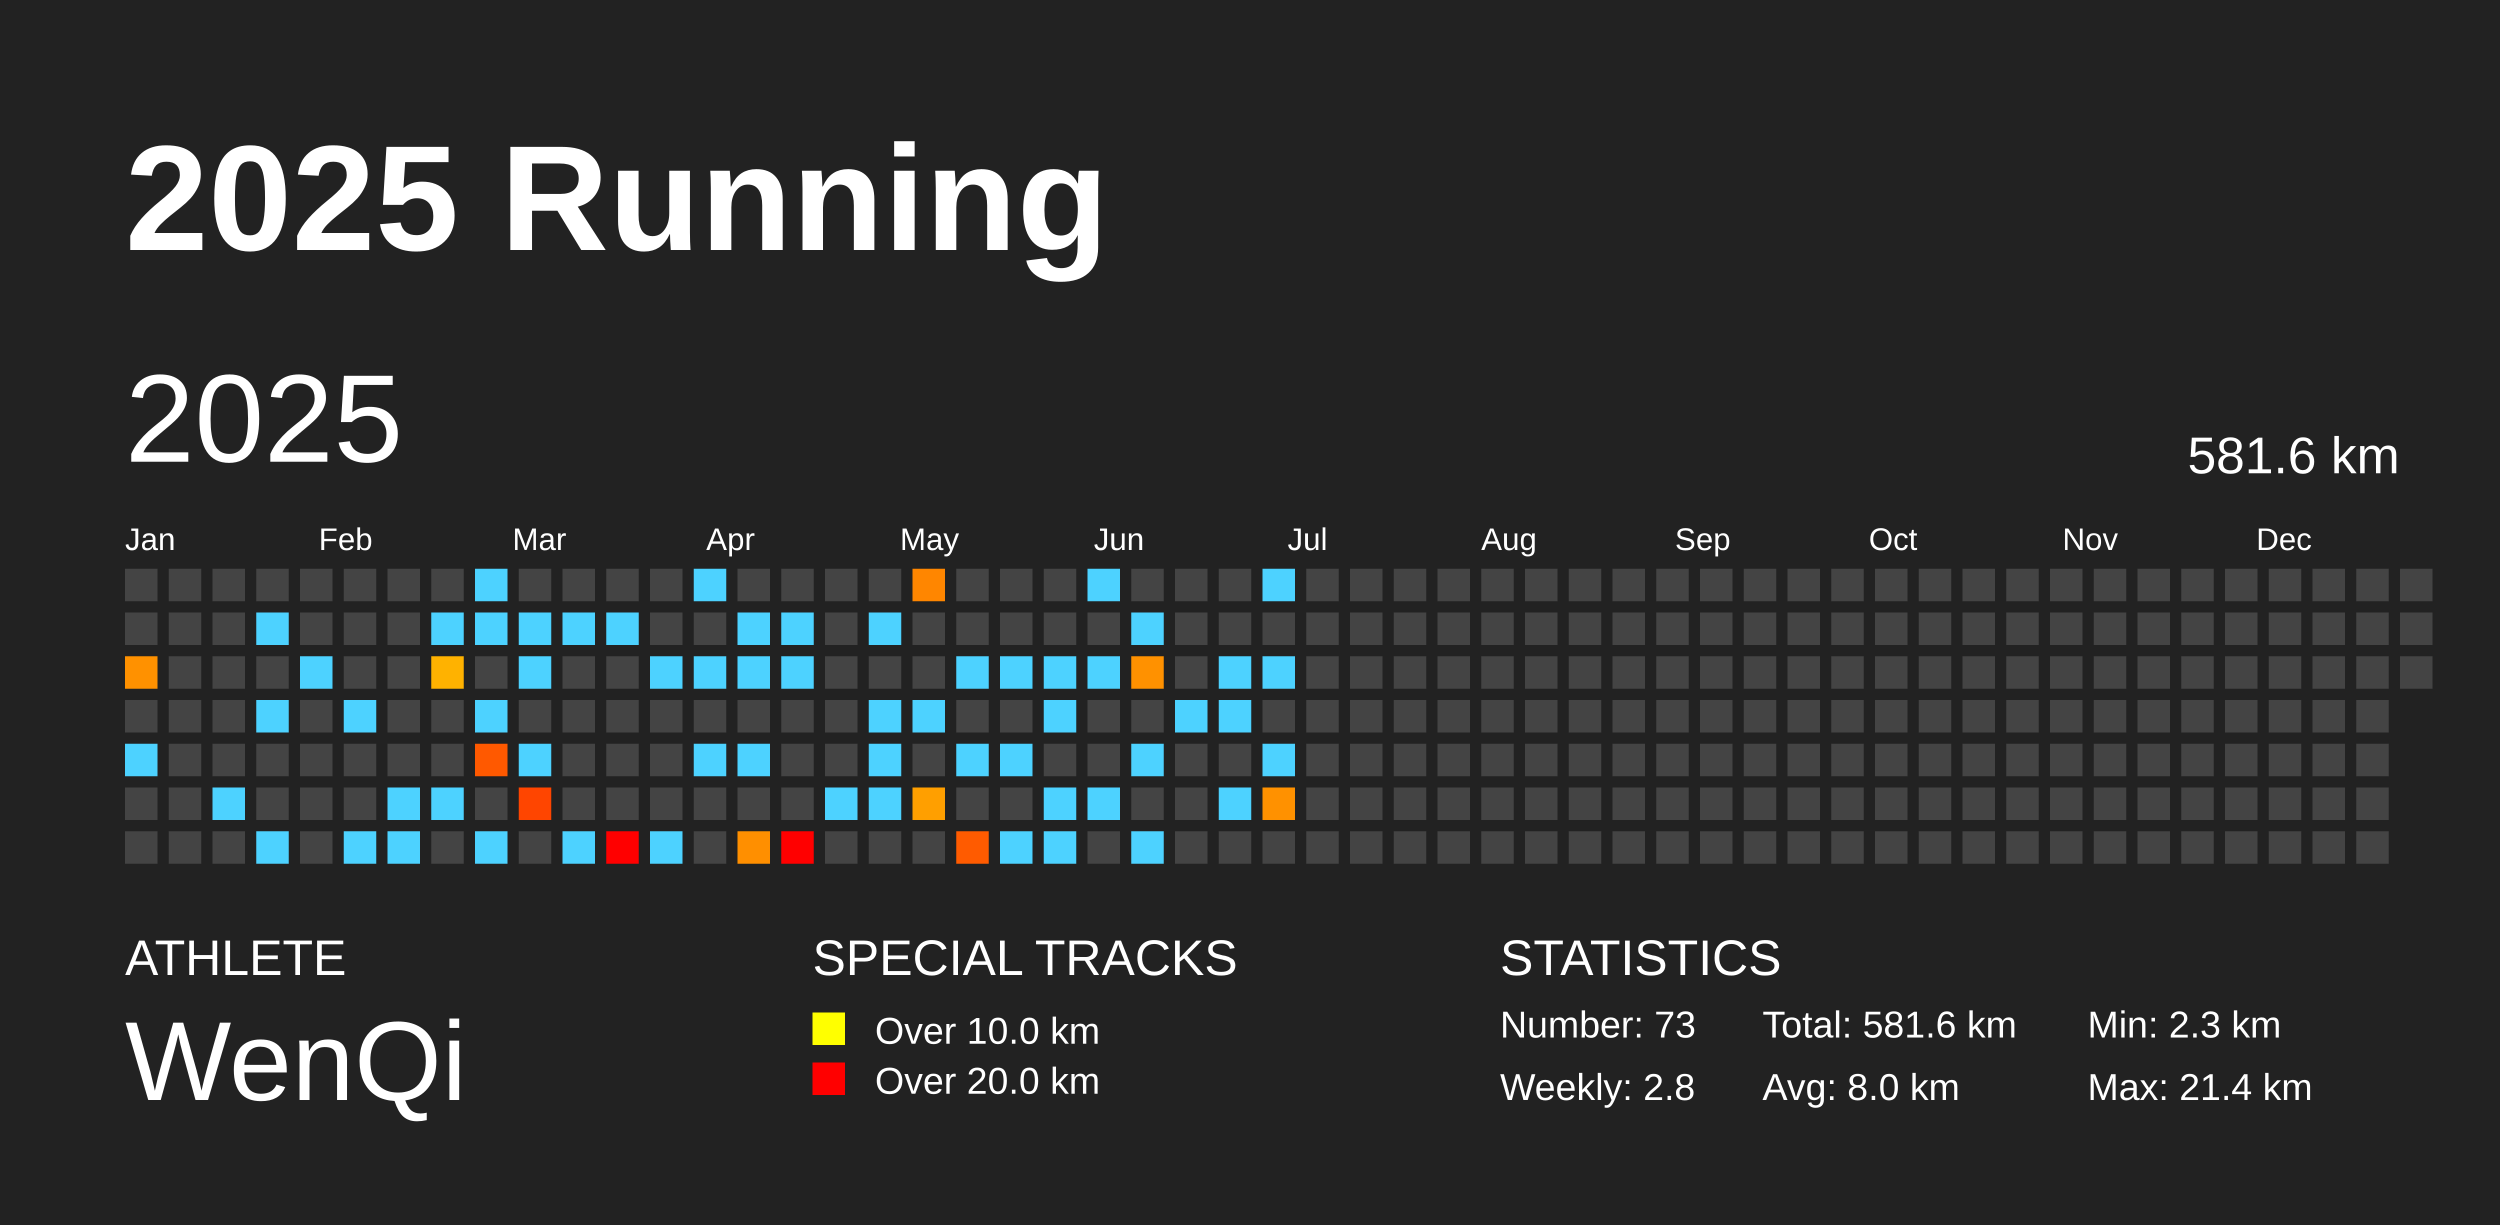
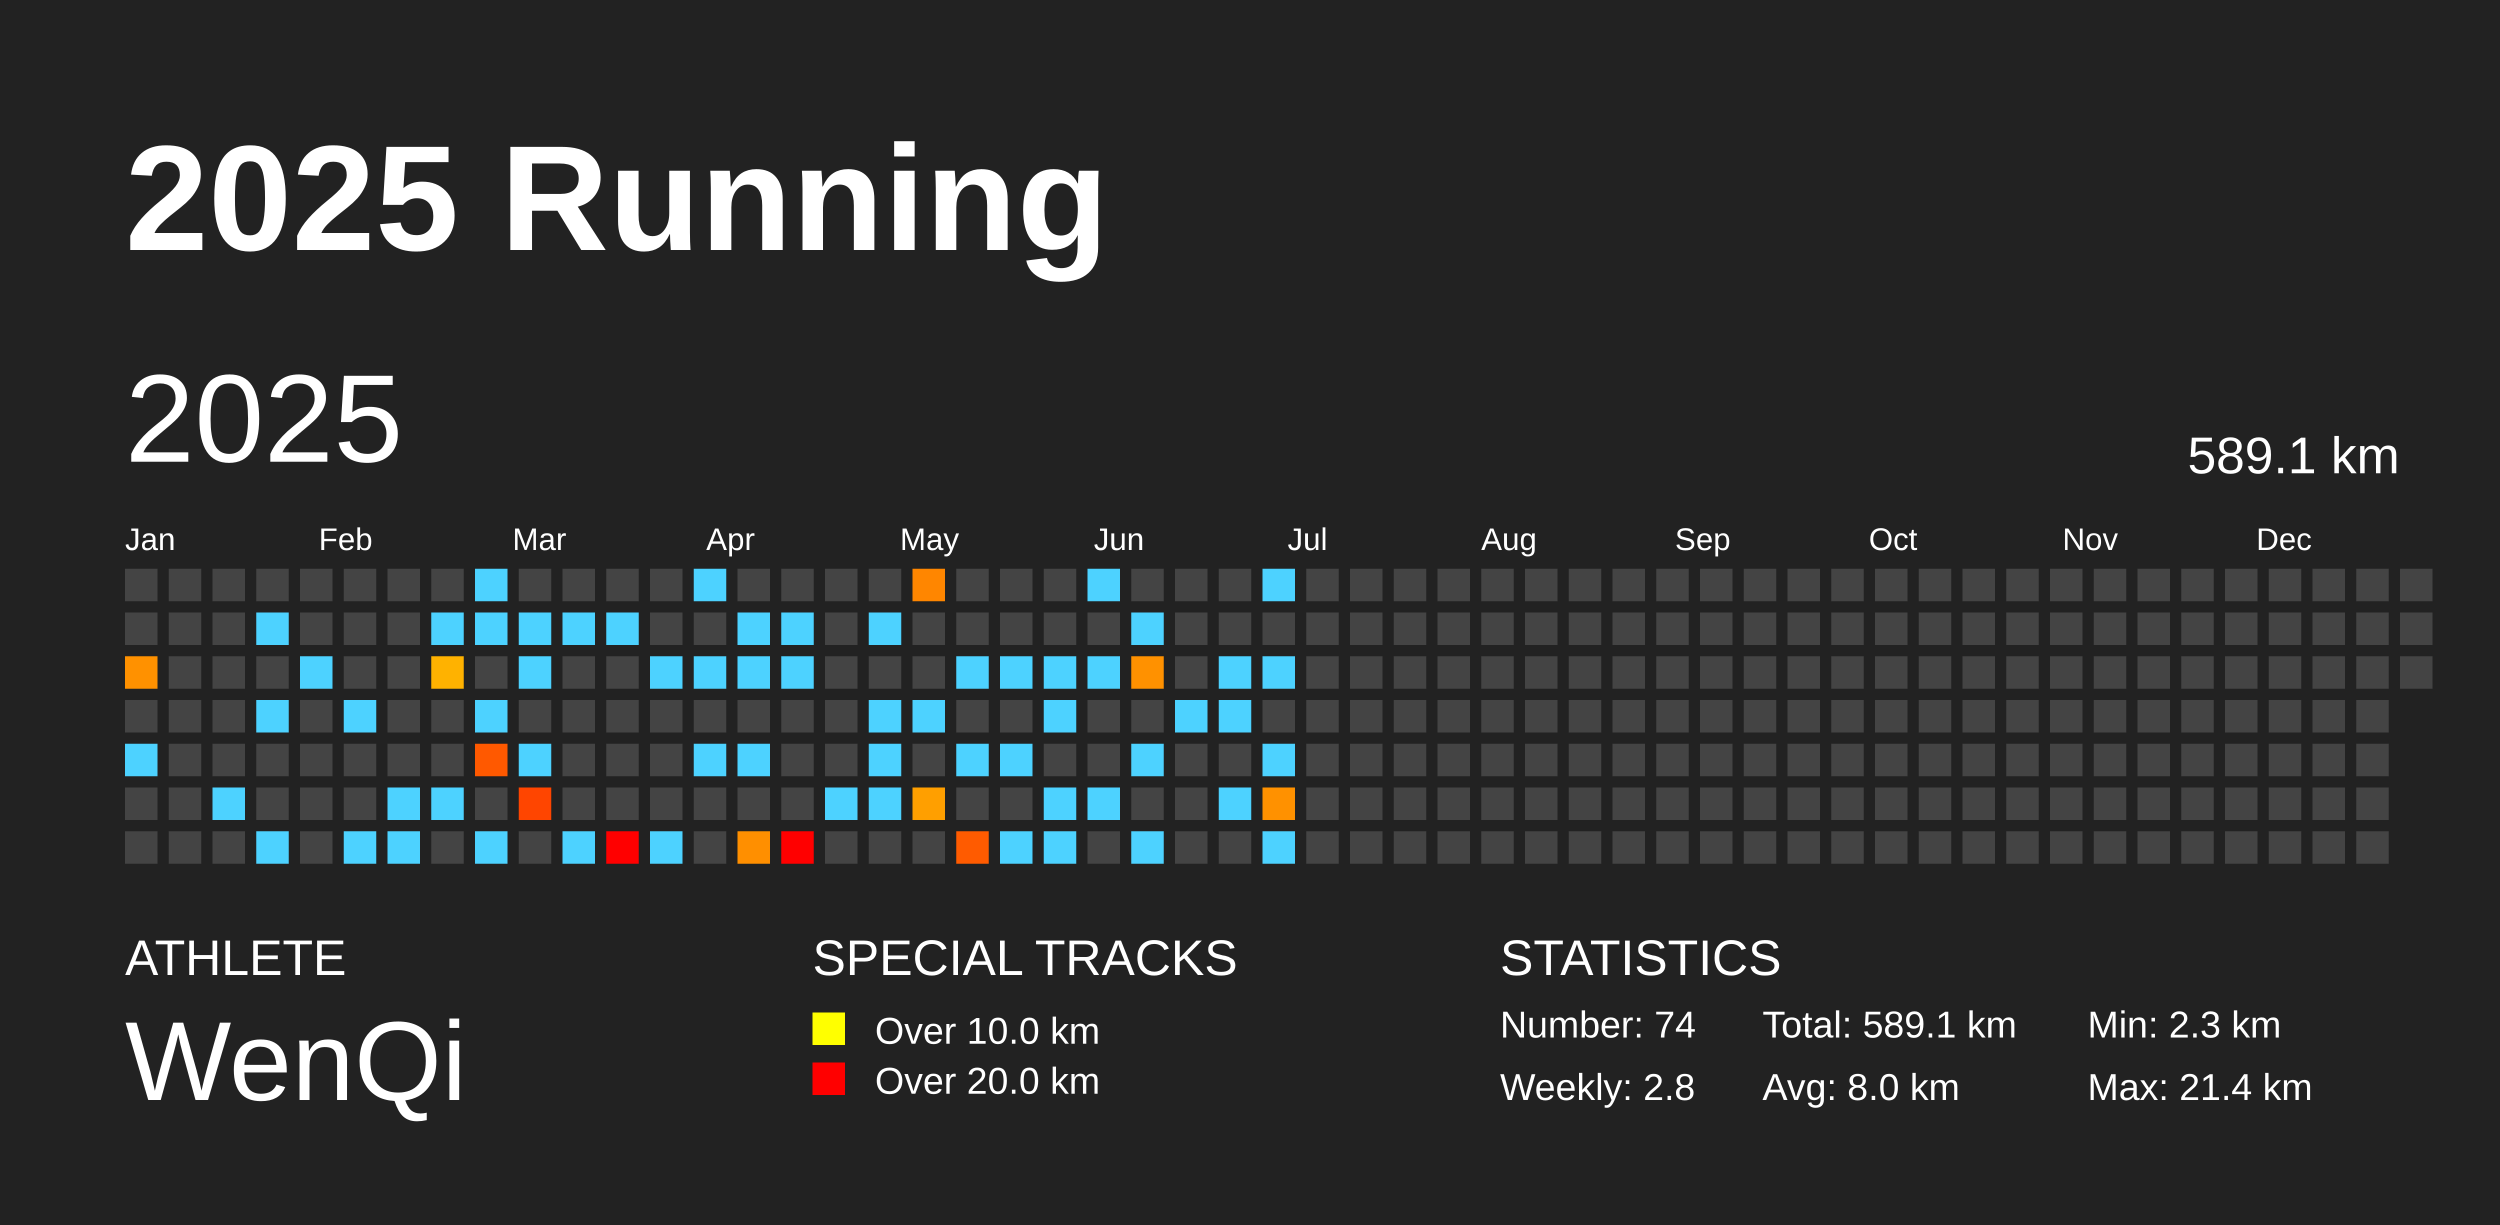
<svg xmlns="http://www.w3.org/2000/svg" baseProfile="full" height="98mm" version="1.1" viewBox="0,0,200,98" width="200mm">
  <defs />
  <rect fill="#222222" height="98" width="200" x="0" y="0" />
  <text fill="#FFFFFF" style="font-size:12px; font-family:Arial; font-weight:bold;" x="10" y="20">2025 Running</text>
  <text fill="#FFFFFF" style="font-size:4px; font-family:Arial" x="10" y="78">ATHLETE</text>
  <text fill="#FFFFFF" style="font-size:9px; font-family:Arial" x="10" y="88">WenQi</text>
  <text fill="#FFFFFF" style="font-size:4px; font-family:Arial" x="65" y="78">SPECIAL TRACKS</text>
  <rect fill="yellow" height="2.6" width="2.6" x="65" y="81" />
  <text fill="#FFFFFF" style="font-size:3px; font-family:Arial" x="70" y="83.5">Over 10.0 km</text>
  <rect fill="red" height="2.6" width="2.6" x="65" y="85" />
  <text fill="#FFFFFF" style="font-size:3px; font-family:Arial" x="70" y="87.5">Over 20.0 km</text>
  <text fill="#FFFFFF" style="font-size:4px; font-family:Arial" x="120" y="78">STATISTICS</text>
-   <text fill="#FFFFFF" style="font-size:3px; font-family:Arial" x="120" y="83">Number: 73</text>
+   <text fill="#FFFFFF" style="font-size:3px; font-family:Arial" x="120" y="83">Number: 74</text>
  <text fill="#FFFFFF" style="font-size:3px; font-family:Arial" x="120" y="88">Weekly: 2.8</text>
-   <text fill="#FFFFFF" style="font-size:3px; font-family:Arial" x="141" y="83">Total: 581.6 km</text>
+   <text fill="#FFFFFF" style="font-size:3px; font-family:Arial" x="141" y="83">Total: 589.1 km</text>
  <text fill="#FFFFFF" style="font-size:3px; font-family:Arial" x="141" y="88">Avg: 8.0 km</text>
  <text fill="#FFFFFF" style="font-size:3px; font-family:Arial" x="167" y="83">Min: 2.3 km</text>
  <text fill="#FFFFFF" style="font-size:3px; font-family:Arial" x="167" y="88">Max: 21.4 km</text>
  <text dominant-baseline="hanging" fill="#FFFFFF" style="font-size:10.0px; font-family:Arial;" x="10" y="30">2025</text>
-   <text dominant-baseline="hanging" fill="#FFFFFF" style="font-size:4.125px; font-family:Arial;" x="175" y="35">581.6 km</text>
+   <text dominant-baseline="hanging" fill="#FFFFFF" style="font-size:4.125px; font-family:Arial;" x="175" y="35">589.1 km</text>
  <text fill="#FFFFFF" style="font-size:2.5px; font-family:Arial" x="10.0" y="44">Jan</text>
  <text fill="#FFFFFF" style="font-size:2.5px; font-family:Arial" x="25.5" y="44">Feb</text>
  <text fill="#FFFFFF" style="font-size:2.5px; font-family:Arial" x="41.0" y="44">Mar</text>
  <text fill="#FFFFFF" style="font-size:2.5px; font-family:Arial" x="56.5" y="44">Apr</text>
  <text fill="#FFFFFF" style="font-size:2.5px; font-family:Arial" x="72.0" y="44">May</text>
  <text fill="#FFFFFF" style="font-size:2.5px; font-family:Arial" x="87.5" y="44">Jun</text>
  <text fill="#FFFFFF" style="font-size:2.5px; font-family:Arial" x="103.0" y="44">Jul</text>
  <text fill="#FFFFFF" style="font-size:2.5px; font-family:Arial" x="118.5" y="44">Aug</text>
  <text fill="#FFFFFF" style="font-size:2.5px; font-family:Arial" x="134.0" y="44">Sep</text>
  <text fill="#FFFFFF" style="font-size:2.5px; font-family:Arial" x="149.5" y="44">Oct</text>
  <text fill="#FFFFFF" style="font-size:2.5px; font-family:Arial" x="165.0" y="44">Nov</text>
  <text fill="#FFFFFF" style="font-size:2.5px; font-family:Arial" x="180.5" y="44">Dec</text>
  <rect fill="#444444" height="2.6" width="2.6" x="10.0" y="45.5" />
  <rect fill="#444444" height="2.6" width="2.6" x="10.0" y="49.0" />
  <rect fill="#ff9100" height="2.6" width="2.6" x="10.0" y="52.5" />
  <rect fill="#444444" height="2.6" width="2.6" x="10.0" y="56.0" />
  <rect fill="#4dd2ff" height="2.6" width="2.6" x="10.0" y="59.5" />
  <rect fill="#444444" height="2.6" width="2.6" x="10.0" y="63.0" />
  <rect fill="#444444" height="2.6" width="2.6" x="10.0" y="66.5" />
  <rect fill="#444444" height="2.6" width="2.6" x="13.5" y="45.5" />
  <rect fill="#444444" height="2.6" width="2.6" x="13.5" y="49.0" />
  <rect fill="#444444" height="2.6" width="2.6" x="13.5" y="52.5" />
  <rect fill="#444444" height="2.6" width="2.6" x="13.5" y="56.0" />
  <rect fill="#444444" height="2.6" width="2.6" x="13.5" y="59.5" />
  <rect fill="#444444" height="2.6" width="2.6" x="13.5" y="63.0" />
  <rect fill="#444444" height="2.6" width="2.6" x="13.5" y="66.5" />
  <rect fill="#444444" height="2.6" width="2.6" x="17.0" y="45.5" />
  <rect fill="#444444" height="2.6" width="2.6" x="17.0" y="49.0" />
  <rect fill="#444444" height="2.6" width="2.6" x="17.0" y="52.5" />
  <rect fill="#444444" height="2.6" width="2.6" x="17.0" y="56.0" />
  <rect fill="#444444" height="2.6" width="2.6" x="17.0" y="59.5" />
  <rect fill="#4dd2ff" height="2.6" width="2.6" x="17.0" y="63.0" />
  <rect fill="#444444" height="2.6" width="2.6" x="17.0" y="66.5" />
  <rect fill="#444444" height="2.6" width="2.6" x="20.5" y="45.5" />
  <rect fill="#4dd2ff" height="2.6" width="2.6" x="20.5" y="49.0" />
  <rect fill="#444444" height="2.6" width="2.6" x="20.5" y="52.5" />
  <rect fill="#4dd2ff" height="2.6" width="2.6" x="20.5" y="56.0" />
  <rect fill="#444444" height="2.6" width="2.6" x="20.5" y="59.5" />
  <rect fill="#444444" height="2.6" width="2.6" x="20.5" y="63.0" />
  <rect fill="#4dd2ff" height="2.6" width="2.6" x="20.5" y="66.5" />
  <rect fill="#444444" height="2.6" width="2.6" x="24.0" y="45.5" />
  <rect fill="#444444" height="2.6" width="2.6" x="24.0" y="49.0" />
  <rect fill="#4dd2ff" height="2.6" width="2.6" x="24.0" y="52.5" />
  <rect fill="#444444" height="2.6" width="2.6" x="24.0" y="56.0" />
  <rect fill="#444444" height="2.6" width="2.6" x="24.0" y="59.5" />
  <rect fill="#444444" height="2.6" width="2.6" x="24.0" y="63.0" />
  <rect fill="#444444" height="2.6" width="2.6" x="24.0" y="66.5" />
  <rect fill="#444444" height="2.6" width="2.6" x="27.5" y="45.5" />
  <rect fill="#444444" height="2.6" width="2.6" x="27.5" y="49.0" />
  <rect fill="#444444" height="2.6" width="2.6" x="27.5" y="52.5" />
  <rect fill="#4dd2ff" height="2.6" width="2.6" x="27.5" y="56.0" />
  <rect fill="#444444" height="2.6" width="2.6" x="27.5" y="59.5" />
  <rect fill="#444444" height="2.6" width="2.6" x="27.5" y="63.0" />
  <rect fill="#4dd2ff" height="2.6" width="2.6" x="27.5" y="66.5" />
  <rect fill="#444444" height="2.6" width="2.6" x="31.0" y="45.5" />
  <rect fill="#444444" height="2.6" width="2.6" x="31.0" y="49.0" />
  <rect fill="#444444" height="2.6" width="2.6" x="31.0" y="52.5" />
  <rect fill="#444444" height="2.6" width="2.6" x="31.0" y="56.0" />
  <rect fill="#444444" height="2.6" width="2.6" x="31.0" y="59.5" />
  <rect fill="#4dd2ff" height="2.6" width="2.6" x="31.0" y="63.0" />
  <rect fill="#4dd2ff" height="2.6" width="2.6" x="31.0" y="66.5" />
  <rect fill="#444444" height="2.6" width="2.6" x="34.5" y="45.5" />
  <rect fill="#4dd2ff" height="2.6" width="2.6" x="34.5" y="49.0" />
  <rect fill="#ffb200" height="2.6" width="2.6" x="34.5" y="52.5" />
  <rect fill="#444444" height="2.6" width="2.6" x="34.5" y="56.0" />
  <rect fill="#444444" height="2.6" width="2.6" x="34.5" y="59.5" />
  <rect fill="#4dd2ff" height="2.6" width="2.6" x="34.5" y="63.0" />
  <rect fill="#444444" height="2.6" width="2.6" x="34.5" y="66.5" />
  <rect fill="#4dd2ff" height="2.6" width="2.6" x="38.0" y="45.5" />
  <rect fill="#4dd2ff" height="2.6" width="2.6" x="38.0" y="49.0" />
  <rect fill="#444444" height="2.6" width="2.6" x="38.0" y="52.5" />
  <rect fill="#4dd2ff" height="2.6" width="2.6" x="38.0" y="56.0" />
  <rect fill="#ff5900" height="2.6" width="2.6" x="38.0" y="59.5" />
  <rect fill="#444444" height="2.6" width="2.6" x="38.0" y="63.0" />
  <rect fill="#4dd2ff" height="2.6" width="2.6" x="38.0" y="66.5" />
  <rect fill="#444444" height="2.6" width="2.6" x="41.5" y="45.5" />
  <rect fill="#4dd2ff" height="2.6" width="2.6" x="41.5" y="49.0" />
  <rect fill="#4dd2ff" height="2.6" width="2.6" x="41.5" y="52.5" />
  <rect fill="#444444" height="2.6" width="2.6" x="41.5" y="56.0" />
  <rect fill="#4dd2ff" height="2.6" width="2.6" x="41.5" y="59.5" />
  <rect fill="#ff4500" height="2.6" width="2.6" x="41.5" y="63.0" />
  <rect fill="#444444" height="2.6" width="2.6" x="41.5" y="66.5" />
  <rect fill="#444444" height="2.6" width="2.6" x="45.0" y="45.5" />
  <rect fill="#4dd2ff" height="2.6" width="2.6" x="45.0" y="49.0" />
  <rect fill="#444444" height="2.6" width="2.6" x="45.0" y="52.5" />
  <rect fill="#444444" height="2.6" width="2.6" x="45.0" y="56.0" />
  <rect fill="#444444" height="2.6" width="2.6" x="45.0" y="59.5" />
  <rect fill="#444444" height="2.6" width="2.6" x="45.0" y="63.0" />
  <rect fill="#4dd2ff" height="2.6" width="2.6" x="45.0" y="66.5" />
  <rect fill="#444444" height="2.6" width="2.6" x="48.5" y="45.5" />
  <rect fill="#4dd2ff" height="2.6" width="2.6" x="48.5" y="49.0" />
  <rect fill="#444444" height="2.6" width="2.6" x="48.5" y="52.5" />
  <rect fill="#444444" height="2.6" width="2.6" x="48.5" y="56.0" />
  <rect fill="#444444" height="2.6" width="2.6" x="48.5" y="59.5" />
  <rect fill="#444444" height="2.6" width="2.6" x="48.5" y="63.0" />
  <rect fill="red" height="2.6" width="2.6" x="48.5" y="66.5" />
  <rect fill="#444444" height="2.6" width="2.6" x="52.0" y="45.5" />
  <rect fill="#444444" height="2.6" width="2.6" x="52.0" y="49.0" />
  <rect fill="#4dd2ff" height="2.6" width="2.6" x="52.0" y="52.5" />
  <rect fill="#444444" height="2.6" width="2.6" x="52.0" y="56.0" />
  <rect fill="#444444" height="2.6" width="2.6" x="52.0" y="59.5" />
  <rect fill="#444444" height="2.6" width="2.6" x="52.0" y="63.0" />
  <rect fill="#4dd2ff" height="2.6" width="2.6" x="52.0" y="66.5" />
  <rect fill="#4dd2ff" height="2.6" width="2.6" x="55.5" y="45.5" />
  <rect fill="#444444" height="2.6" width="2.6" x="55.5" y="49.0" />
  <rect fill="#4dd2ff" height="2.6" width="2.6" x="55.5" y="52.5" />
  <rect fill="#444444" height="2.6" width="2.6" x="55.5" y="56.0" />
  <rect fill="#4dd2ff" height="2.6" width="2.6" x="55.5" y="59.5" />
  <rect fill="#444444" height="2.6" width="2.6" x="55.5" y="63.0" />
  <rect fill="#444444" height="2.6" width="2.6" x="55.5" y="66.5" />
  <rect fill="#444444" height="2.6" width="2.6" x="59.0" y="45.5" />
  <rect fill="#4dd2ff" height="2.6" width="2.6" x="59.0" y="49.0" />
  <rect fill="#4dd2ff" height="2.6" width="2.6" x="59.0" y="52.5" />
  <rect fill="#444444" height="2.6" width="2.6" x="59.0" y="56.0" />
  <rect fill="#4dd2ff" height="2.6" width="2.6" x="59.0" y="59.5" />
  <rect fill="#444444" height="2.6" width="2.6" x="59.0" y="63.0" />
  <rect fill="#ff8f00" height="2.6" width="2.6" x="59.0" y="66.5" />
  <rect fill="#444444" height="2.6" width="2.6" x="62.5" y="45.5" />
  <rect fill="#4dd2ff" height="2.6" width="2.6" x="62.5" y="49.0" />
  <rect fill="#4dd2ff" height="2.6" width="2.6" x="62.5" y="52.5" />
  <rect fill="#444444" height="2.6" width="2.6" x="62.5" y="56.0" />
  <rect fill="#444444" height="2.6" width="2.6" x="62.5" y="59.5" />
  <rect fill="#444444" height="2.6" width="2.6" x="62.5" y="63.0" />
  <rect fill="red" height="2.6" width="2.6" x="62.5" y="66.5" />
  <rect fill="#444444" height="2.6" width="2.6" x="66.0" y="45.5" />
  <rect fill="#444444" height="2.6" width="2.6" x="66.0" y="49.0" />
  <rect fill="#444444" height="2.6" width="2.6" x="66.0" y="52.5" />
  <rect fill="#444444" height="2.6" width="2.6" x="66.0" y="56.0" />
  <rect fill="#444444" height="2.6" width="2.6" x="66.0" y="59.5" />
  <rect fill="#4dd2ff" height="2.6" width="2.6" x="66.0" y="63.0" />
  <rect fill="#444444" height="2.6" width="2.6" x="66.0" y="66.5" />
  <rect fill="#444444" height="2.6" width="2.6" x="69.5" y="45.5" />
  <rect fill="#4dd2ff" height="2.6" width="2.6" x="69.5" y="49.0" />
  <rect fill="#444444" height="2.6" width="2.6" x="69.5" y="52.5" />
  <rect fill="#4dd2ff" height="2.6" width="2.6" x="69.5" y="56.0" />
  <rect fill="#4dd2ff" height="2.6" width="2.6" x="69.5" y="59.5" />
  <rect fill="#4dd2ff" height="2.6" width="2.6" x="69.5" y="63.0" />
  <rect fill="#444444" height="2.6" width="2.6" x="69.5" y="66.5" />
  <rect fill="#ff8600" height="2.6" width="2.6" x="73.0" y="45.5" />
  <rect fill="#444444" height="2.6" width="2.6" x="73.0" y="49.0" />
  <rect fill="#444444" height="2.6" width="2.6" x="73.0" y="52.5" />
  <rect fill="#4dd2ff" height="2.6" width="2.6" x="73.0" y="56.0" />
  <rect fill="#444444" height="2.6" width="2.6" x="73.0" y="59.5" />
  <rect fill="#ff9f00" height="2.6" width="2.6" x="73.0" y="63.0" />
  <rect fill="#444444" height="2.6" width="2.6" x="73.0" y="66.5" />
  <rect fill="#444444" height="2.6" width="2.6" x="76.5" y="45.5" />
  <rect fill="#444444" height="2.6" width="2.6" x="76.5" y="49.0" />
  <rect fill="#4dd2ff" height="2.6" width="2.6" x="76.5" y="52.5" />
  <rect fill="#444444" height="2.6" width="2.6" x="76.5" y="56.0" />
  <rect fill="#4dd2ff" height="2.6" width="2.6" x="76.5" y="59.5" />
  <rect fill="#444444" height="2.6" width="2.6" x="76.5" y="63.0" />
  <rect fill="#ff5b00" height="2.6" width="2.6" x="76.5" y="66.5" />
  <rect fill="#444444" height="2.6" width="2.6" x="80.0" y="45.5" />
  <rect fill="#444444" height="2.6" width="2.6" x="80.0" y="49.0" />
  <rect fill="#4dd2ff" height="2.6" width="2.6" x="80.0" y="52.5" />
  <rect fill="#444444" height="2.6" width="2.6" x="80.0" y="56.0" />
  <rect fill="#4dd2ff" height="2.6" width="2.6" x="80.0" y="59.5" />
  <rect fill="#444444" height="2.6" width="2.6" x="80.0" y="63.0" />
  <rect fill="#4dd2ff" height="2.6" width="2.6" x="80.0" y="66.5" />
  <rect fill="#444444" height="2.6" width="2.6" x="83.5" y="45.5" />
  <rect fill="#444444" height="2.6" width="2.6" x="83.5" y="49.0" />
  <rect fill="#4dd2ff" height="2.6" width="2.6" x="83.5" y="52.5" />
  <rect fill="#4dd2ff" height="2.6" width="2.6" x="83.5" y="56.0" />
  <rect fill="#444444" height="2.6" width="2.6" x="83.5" y="59.5" />
  <rect fill="#4dd2ff" height="2.6" width="2.6" x="83.5" y="63.0" />
  <rect fill="#4dd2ff" height="2.6" width="2.6" x="83.5" y="66.5" />
  <rect fill="#4dd2ff" height="2.6" width="2.6" x="87.0" y="45.5" />
  <rect fill="#444444" height="2.6" width="2.6" x="87.0" y="49.0" />
  <rect fill="#4dd2ff" height="2.6" width="2.6" x="87.0" y="52.5" />
  <rect fill="#444444" height="2.6" width="2.6" x="87.0" y="56.0" />
  <rect fill="#444444" height="2.6" width="2.6" x="87.0" y="59.5" />
  <rect fill="#4dd2ff" height="2.6" width="2.6" x="87.0" y="63.0" />
  <rect fill="#444444" height="2.6" width="2.6" x="87.0" y="66.5" />
  <rect fill="#444444" height="2.6" width="2.6" x="90.5" y="45.5" />
  <rect fill="#4dd2ff" height="2.6" width="2.6" x="90.5" y="49.0" />
  <rect fill="#ff9100" height="2.6" width="2.6" x="90.5" y="52.5" />
  <rect fill="#444444" height="2.6" width="2.6" x="90.5" y="56.0" />
  <rect fill="#4dd2ff" height="2.6" width="2.6" x="90.5" y="59.5" />
  <rect fill="#444444" height="2.6" width="2.6" x="90.5" y="63.0" />
  <rect fill="#4dd2ff" height="2.6" width="2.6" x="90.5" y="66.5" />
  <rect fill="#444444" height="2.6" width="2.6" x="94.0" y="45.5" />
  <rect fill="#444444" height="2.6" width="2.6" x="94.0" y="49.0" />
  <rect fill="#444444" height="2.6" width="2.6" x="94.0" y="52.5" />
  <rect fill="#4dd2ff" height="2.6" width="2.6" x="94.0" y="56.0" />
  <rect fill="#444444" height="2.6" width="2.6" x="94.0" y="59.5" />
  <rect fill="#444444" height="2.6" width="2.6" x="94.0" y="63.0" />
  <rect fill="#444444" height="2.6" width="2.6" x="94.0" y="66.5" />
  <rect fill="#444444" height="2.6" width="2.6" x="97.5" y="45.5" />
  <rect fill="#444444" height="2.6" width="2.6" x="97.5" y="49.0" />
  <rect fill="#4dd2ff" height="2.6" width="2.6" x="97.5" y="52.5" />
  <rect fill="#4dd2ff" height="2.6" width="2.6" x="97.5" y="56.0" />
  <rect fill="#444444" height="2.6" width="2.6" x="97.5" y="59.5" />
  <rect fill="#4dd2ff" height="2.6" width="2.6" x="97.5" y="63.0" />
  <rect fill="#444444" height="2.6" width="2.6" x="97.5" y="66.5" />
  <rect fill="#4dd2ff" height="2.6" width="2.6" x="101.0" y="45.5" />
  <rect fill="#444444" height="2.6" width="2.6" x="101.0" y="49.0" />
  <rect fill="#4dd2ff" height="2.6" width="2.6" x="101.0" y="52.5" />
  <rect fill="#444444" height="2.6" width="2.6" x="101.0" y="56.0" />
  <rect fill="#4dd2ff" height="2.6" width="2.6" x="101.0" y="59.5" />
  <rect fill="#ff9100" height="2.6" width="2.6" x="101.0" y="63.0" />
-   <rect fill="#444444" height="2.6" width="2.6" x="101.0" y="66.5" />
+   <rect fill="#4dd2ff" height="2.6" width="2.6" x="101.0" y="66.5" />
  <rect fill="#444444" height="2.6" width="2.6" x="104.5" y="45.5" />
  <rect fill="#444444" height="2.6" width="2.6" x="104.5" y="49.0" />
  <rect fill="#444444" height="2.6" width="2.6" x="104.5" y="52.5" />
  <rect fill="#444444" height="2.6" width="2.6" x="104.5" y="56.0" />
  <rect fill="#444444" height="2.6" width="2.6" x="104.5" y="59.5" />
  <rect fill="#444444" height="2.6" width="2.6" x="104.5" y="63.0" />
  <rect fill="#444444" height="2.6" width="2.6" x="104.5" y="66.5" />
  <rect fill="#444444" height="2.6" width="2.6" x="108.0" y="45.5" />
  <rect fill="#444444" height="2.6" width="2.6" x="108.0" y="49.0" />
  <rect fill="#444444" height="2.6" width="2.6" x="108.0" y="52.5" />
  <rect fill="#444444" height="2.6" width="2.6" x="108.0" y="56.0" />
  <rect fill="#444444" height="2.6" width="2.6" x="108.0" y="59.5" />
  <rect fill="#444444" height="2.6" width="2.6" x="108.0" y="63.0" />
  <rect fill="#444444" height="2.6" width="2.6" x="108.0" y="66.5" />
  <rect fill="#444444" height="2.6" width="2.6" x="111.5" y="45.5" />
  <rect fill="#444444" height="2.6" width="2.6" x="111.5" y="49.0" />
  <rect fill="#444444" height="2.6" width="2.6" x="111.5" y="52.5" />
  <rect fill="#444444" height="2.6" width="2.6" x="111.5" y="56.0" />
  <rect fill="#444444" height="2.6" width="2.6" x="111.5" y="59.5" />
  <rect fill="#444444" height="2.6" width="2.6" x="111.5" y="63.0" />
  <rect fill="#444444" height="2.6" width="2.6" x="111.5" y="66.5" />
  <rect fill="#444444" height="2.6" width="2.6" x="115.0" y="45.5" />
  <rect fill="#444444" height="2.6" width="2.6" x="115.0" y="49.0" />
  <rect fill="#444444" height="2.6" width="2.6" x="115.0" y="52.5" />
  <rect fill="#444444" height="2.6" width="2.6" x="115.0" y="56.0" />
  <rect fill="#444444" height="2.6" width="2.6" x="115.0" y="59.5" />
  <rect fill="#444444" height="2.6" width="2.6" x="115.0" y="63.0" />
  <rect fill="#444444" height="2.6" width="2.6" x="115.0" y="66.5" />
  <rect fill="#444444" height="2.6" width="2.6" x="118.5" y="45.5" />
  <rect fill="#444444" height="2.6" width="2.6" x="118.5" y="49.0" />
  <rect fill="#444444" height="2.6" width="2.6" x="118.5" y="52.5" />
  <rect fill="#444444" height="2.6" width="2.6" x="118.5" y="56.0" />
  <rect fill="#444444" height="2.6" width="2.6" x="118.5" y="59.5" />
  <rect fill="#444444" height="2.6" width="2.6" x="118.5" y="63.0" />
  <rect fill="#444444" height="2.6" width="2.6" x="118.5" y="66.5" />
  <rect fill="#444444" height="2.6" width="2.6" x="122.0" y="45.5" />
  <rect fill="#444444" height="2.6" width="2.6" x="122.0" y="49.0" />
  <rect fill="#444444" height="2.6" width="2.6" x="122.0" y="52.5" />
  <rect fill="#444444" height="2.6" width="2.6" x="122.0" y="56.0" />
  <rect fill="#444444" height="2.6" width="2.6" x="122.0" y="59.5" />
  <rect fill="#444444" height="2.6" width="2.6" x="122.0" y="63.0" />
  <rect fill="#444444" height="2.6" width="2.6" x="122.0" y="66.5" />
  <rect fill="#444444" height="2.6" width="2.6" x="125.5" y="45.5" />
  <rect fill="#444444" height="2.6" width="2.6" x="125.5" y="49.0" />
  <rect fill="#444444" height="2.6" width="2.6" x="125.5" y="52.5" />
  <rect fill="#444444" height="2.6" width="2.6" x="125.5" y="56.0" />
  <rect fill="#444444" height="2.6" width="2.6" x="125.5" y="59.5" />
  <rect fill="#444444" height="2.6" width="2.6" x="125.5" y="63.0" />
  <rect fill="#444444" height="2.6" width="2.6" x="125.5" y="66.5" />
  <rect fill="#444444" height="2.6" width="2.6" x="129.0" y="45.5" />
  <rect fill="#444444" height="2.6" width="2.6" x="129.0" y="49.0" />
  <rect fill="#444444" height="2.6" width="2.6" x="129.0" y="52.5" />
  <rect fill="#444444" height="2.6" width="2.6" x="129.0" y="56.0" />
  <rect fill="#444444" height="2.6" width="2.6" x="129.0" y="59.5" />
  <rect fill="#444444" height="2.6" width="2.6" x="129.0" y="63.0" />
  <rect fill="#444444" height="2.6" width="2.6" x="129.0" y="66.5" />
  <rect fill="#444444" height="2.6" width="2.6" x="132.5" y="45.5" />
  <rect fill="#444444" height="2.6" width="2.6" x="132.5" y="49.0" />
  <rect fill="#444444" height="2.6" width="2.6" x="132.5" y="52.5" />
  <rect fill="#444444" height="2.6" width="2.6" x="132.5" y="56.0" />
  <rect fill="#444444" height="2.6" width="2.6" x="132.5" y="59.5" />
  <rect fill="#444444" height="2.6" width="2.6" x="132.5" y="63.0" />
  <rect fill="#444444" height="2.6" width="2.6" x="132.5" y="66.5" />
  <rect fill="#444444" height="2.6" width="2.6" x="136.0" y="45.5" />
  <rect fill="#444444" height="2.6" width="2.6" x="136.0" y="49.0" />
  <rect fill="#444444" height="2.6" width="2.6" x="136.0" y="52.5" />
  <rect fill="#444444" height="2.6" width="2.6" x="136.0" y="56.0" />
  <rect fill="#444444" height="2.6" width="2.6" x="136.0" y="59.5" />
  <rect fill="#444444" height="2.6" width="2.6" x="136.0" y="63.0" />
  <rect fill="#444444" height="2.6" width="2.6" x="136.0" y="66.5" />
  <rect fill="#444444" height="2.6" width="2.6" x="139.5" y="45.5" />
  <rect fill="#444444" height="2.6" width="2.6" x="139.5" y="49.0" />
  <rect fill="#444444" height="2.6" width="2.6" x="139.5" y="52.5" />
  <rect fill="#444444" height="2.6" width="2.6" x="139.5" y="56.0" />
  <rect fill="#444444" height="2.6" width="2.6" x="139.5" y="59.5" />
  <rect fill="#444444" height="2.6" width="2.6" x="139.5" y="63.0" />
  <rect fill="#444444" height="2.6" width="2.6" x="139.5" y="66.5" />
  <rect fill="#444444" height="2.6" width="2.6" x="143.0" y="45.5" />
  <rect fill="#444444" height="2.6" width="2.6" x="143.0" y="49.0" />
  <rect fill="#444444" height="2.6" width="2.6" x="143.0" y="52.5" />
  <rect fill="#444444" height="2.6" width="2.6" x="143.0" y="56.0" />
  <rect fill="#444444" height="2.6" width="2.6" x="143.0" y="59.5" />
  <rect fill="#444444" height="2.6" width="2.6" x="143.0" y="63.0" />
  <rect fill="#444444" height="2.6" width="2.6" x="143.0" y="66.5" />
  <rect fill="#444444" height="2.6" width="2.6" x="146.5" y="45.5" />
  <rect fill="#444444" height="2.6" width="2.6" x="146.5" y="49.0" />
  <rect fill="#444444" height="2.6" width="2.6" x="146.5" y="52.5" />
  <rect fill="#444444" height="2.6" width="2.6" x="146.5" y="56.0" />
  <rect fill="#444444" height="2.6" width="2.6" x="146.5" y="59.5" />
  <rect fill="#444444" height="2.6" width="2.6" x="146.5" y="63.0" />
  <rect fill="#444444" height="2.6" width="2.6" x="146.5" y="66.5" />
  <rect fill="#444444" height="2.6" width="2.6" x="150.0" y="45.5" />
  <rect fill="#444444" height="2.6" width="2.6" x="150.0" y="49.0" />
  <rect fill="#444444" height="2.6" width="2.6" x="150.0" y="52.5" />
  <rect fill="#444444" height="2.6" width="2.6" x="150.0" y="56.0" />
  <rect fill="#444444" height="2.6" width="2.6" x="150.0" y="59.5" />
  <rect fill="#444444" height="2.6" width="2.6" x="150.0" y="63.0" />
  <rect fill="#444444" height="2.6" width="2.6" x="150.0" y="66.5" />
  <rect fill="#444444" height="2.6" width="2.6" x="153.5" y="45.5" />
  <rect fill="#444444" height="2.6" width="2.6" x="153.5" y="49.0" />
  <rect fill="#444444" height="2.6" width="2.6" x="153.5" y="52.5" />
  <rect fill="#444444" height="2.6" width="2.6" x="153.5" y="56.0" />
  <rect fill="#444444" height="2.6" width="2.6" x="153.5" y="59.5" />
  <rect fill="#444444" height="2.6" width="2.6" x="153.5" y="63.0" />
  <rect fill="#444444" height="2.6" width="2.6" x="153.5" y="66.5" />
  <rect fill="#444444" height="2.6" width="2.6" x="157.0" y="45.5" />
  <rect fill="#444444" height="2.6" width="2.6" x="157.0" y="49.0" />
  <rect fill="#444444" height="2.6" width="2.6" x="157.0" y="52.5" />
  <rect fill="#444444" height="2.6" width="2.6" x="157.0" y="56.0" />
  <rect fill="#444444" height="2.6" width="2.6" x="157.0" y="59.5" />
  <rect fill="#444444" height="2.6" width="2.6" x="157.0" y="63.0" />
  <rect fill="#444444" height="2.6" width="2.6" x="157.0" y="66.5" />
  <rect fill="#444444" height="2.6" width="2.6" x="160.5" y="45.5" />
  <rect fill="#444444" height="2.6" width="2.6" x="160.5" y="49.0" />
  <rect fill="#444444" height="2.6" width="2.6" x="160.5" y="52.5" />
  <rect fill="#444444" height="2.6" width="2.6" x="160.5" y="56.0" />
  <rect fill="#444444" height="2.6" width="2.6" x="160.5" y="59.5" />
  <rect fill="#444444" height="2.6" width="2.6" x="160.5" y="63.0" />
  <rect fill="#444444" height="2.6" width="2.6" x="160.5" y="66.5" />
  <rect fill="#444444" height="2.6" width="2.6" x="164.0" y="45.5" />
  <rect fill="#444444" height="2.6" width="2.6" x="164.0" y="49.0" />
  <rect fill="#444444" height="2.6" width="2.6" x="164.0" y="52.5" />
  <rect fill="#444444" height="2.6" width="2.6" x="164.0" y="56.0" />
  <rect fill="#444444" height="2.6" width="2.6" x="164.0" y="59.5" />
  <rect fill="#444444" height="2.6" width="2.6" x="164.0" y="63.0" />
  <rect fill="#444444" height="2.6" width="2.6" x="164.0" y="66.5" />
  <rect fill="#444444" height="2.6" width="2.6" x="167.5" y="45.5" />
  <rect fill="#444444" height="2.6" width="2.6" x="167.5" y="49.0" />
  <rect fill="#444444" height="2.6" width="2.6" x="167.5" y="52.5" />
  <rect fill="#444444" height="2.6" width="2.6" x="167.5" y="56.0" />
  <rect fill="#444444" height="2.6" width="2.6" x="167.5" y="59.5" />
  <rect fill="#444444" height="2.6" width="2.6" x="167.5" y="63.0" />
  <rect fill="#444444" height="2.6" width="2.6" x="167.5" y="66.5" />
  <rect fill="#444444" height="2.6" width="2.6" x="171.0" y="45.5" />
  <rect fill="#444444" height="2.6" width="2.6" x="171.0" y="49.0" />
  <rect fill="#444444" height="2.6" width="2.6" x="171.0" y="52.5" />
  <rect fill="#444444" height="2.6" width="2.6" x="171.0" y="56.0" />
  <rect fill="#444444" height="2.6" width="2.6" x="171.0" y="59.5" />
  <rect fill="#444444" height="2.6" width="2.6" x="171.0" y="63.0" />
  <rect fill="#444444" height="2.6" width="2.6" x="171.0" y="66.5" />
  <rect fill="#444444" height="2.6" width="2.6" x="174.5" y="45.5" />
  <rect fill="#444444" height="2.6" width="2.6" x="174.5" y="49.0" />
  <rect fill="#444444" height="2.6" width="2.6" x="174.5" y="52.5" />
  <rect fill="#444444" height="2.6" width="2.6" x="174.5" y="56.0" />
  <rect fill="#444444" height="2.6" width="2.6" x="174.5" y="59.5" />
  <rect fill="#444444" height="2.6" width="2.6" x="174.5" y="63.0" />
  <rect fill="#444444" height="2.6" width="2.6" x="174.5" y="66.5" />
  <rect fill="#444444" height="2.6" width="2.6" x="178.0" y="45.5" />
  <rect fill="#444444" height="2.6" width="2.6" x="178.0" y="49.0" />
  <rect fill="#444444" height="2.6" width="2.6" x="178.0" y="52.5" />
  <rect fill="#444444" height="2.6" width="2.6" x="178.0" y="56.0" />
  <rect fill="#444444" height="2.6" width="2.6" x="178.0" y="59.5" />
  <rect fill="#444444" height="2.6" width="2.6" x="178.0" y="63.0" />
  <rect fill="#444444" height="2.6" width="2.6" x="178.0" y="66.5" />
  <rect fill="#444444" height="2.6" width="2.6" x="181.5" y="45.5" />
  <rect fill="#444444" height="2.6" width="2.6" x="181.5" y="49.0" />
  <rect fill="#444444" height="2.6" width="2.6" x="181.5" y="52.5" />
  <rect fill="#444444" height="2.6" width="2.6" x="181.5" y="56.0" />
  <rect fill="#444444" height="2.6" width="2.6" x="181.5" y="59.5" />
  <rect fill="#444444" height="2.6" width="2.6" x="181.5" y="63.0" />
  <rect fill="#444444" height="2.6" width="2.6" x="181.5" y="66.5" />
  <rect fill="#444444" height="2.6" width="2.6" x="185.0" y="45.5" />
  <rect fill="#444444" height="2.6" width="2.6" x="185.0" y="49.0" />
  <rect fill="#444444" height="2.6" width="2.6" x="185.0" y="52.5" />
  <rect fill="#444444" height="2.6" width="2.6" x="185.0" y="56.0" />
  <rect fill="#444444" height="2.6" width="2.6" x="185.0" y="59.5" />
  <rect fill="#444444" height="2.6" width="2.6" x="185.0" y="63.0" />
  <rect fill="#444444" height="2.6" width="2.6" x="185.0" y="66.5" />
  <rect fill="#444444" height="2.6" width="2.6" x="188.5" y="45.5" />
  <rect fill="#444444" height="2.6" width="2.6" x="188.5" y="49.0" />
  <rect fill="#444444" height="2.6" width="2.6" x="188.5" y="52.5" />
  <rect fill="#444444" height="2.6" width="2.6" x="188.5" y="56.0" />
  <rect fill="#444444" height="2.6" width="2.6" x="188.5" y="59.5" />
  <rect fill="#444444" height="2.6" width="2.6" x="188.5" y="63.0" />
  <rect fill="#444444" height="2.6" width="2.6" x="188.5" y="66.5" />
  <rect fill="#444444" height="2.6" width="2.6" x="192.0" y="45.5" />
  <rect fill="#444444" height="2.6" width="2.6" x="192.0" y="49.0" />
  <rect fill="#444444" height="2.6" width="2.6" x="192.0" y="52.5" />
</svg>
